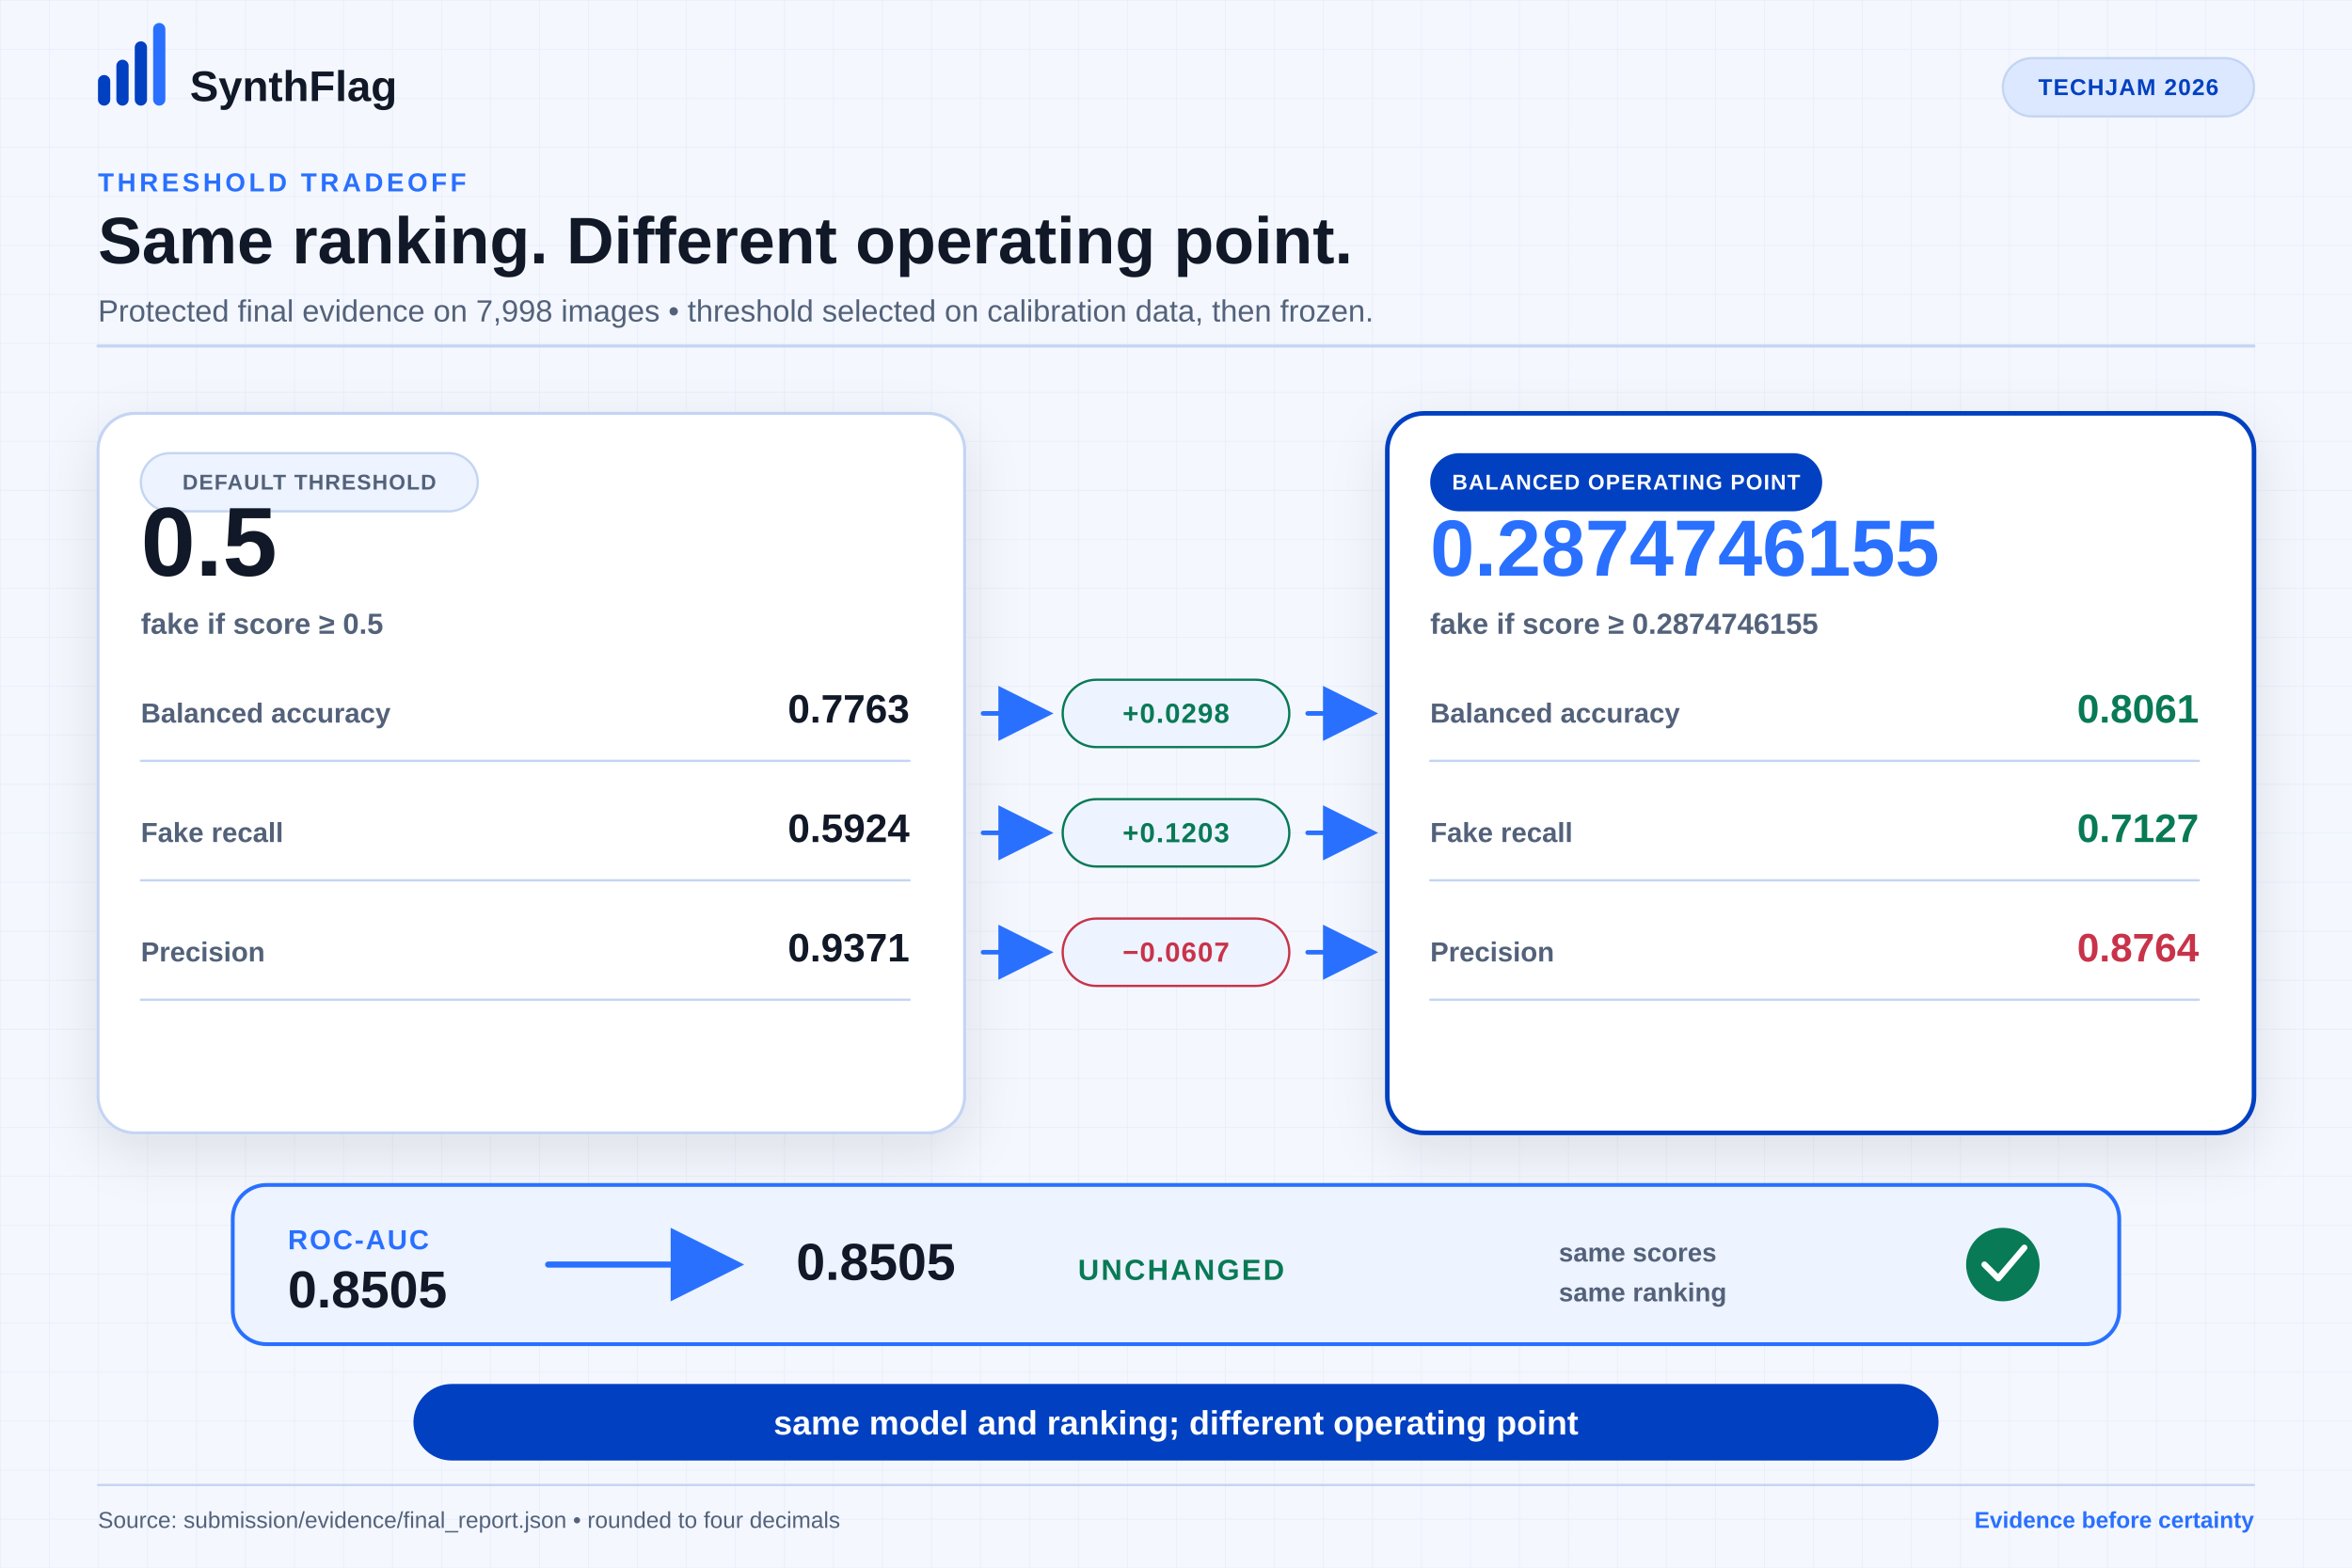
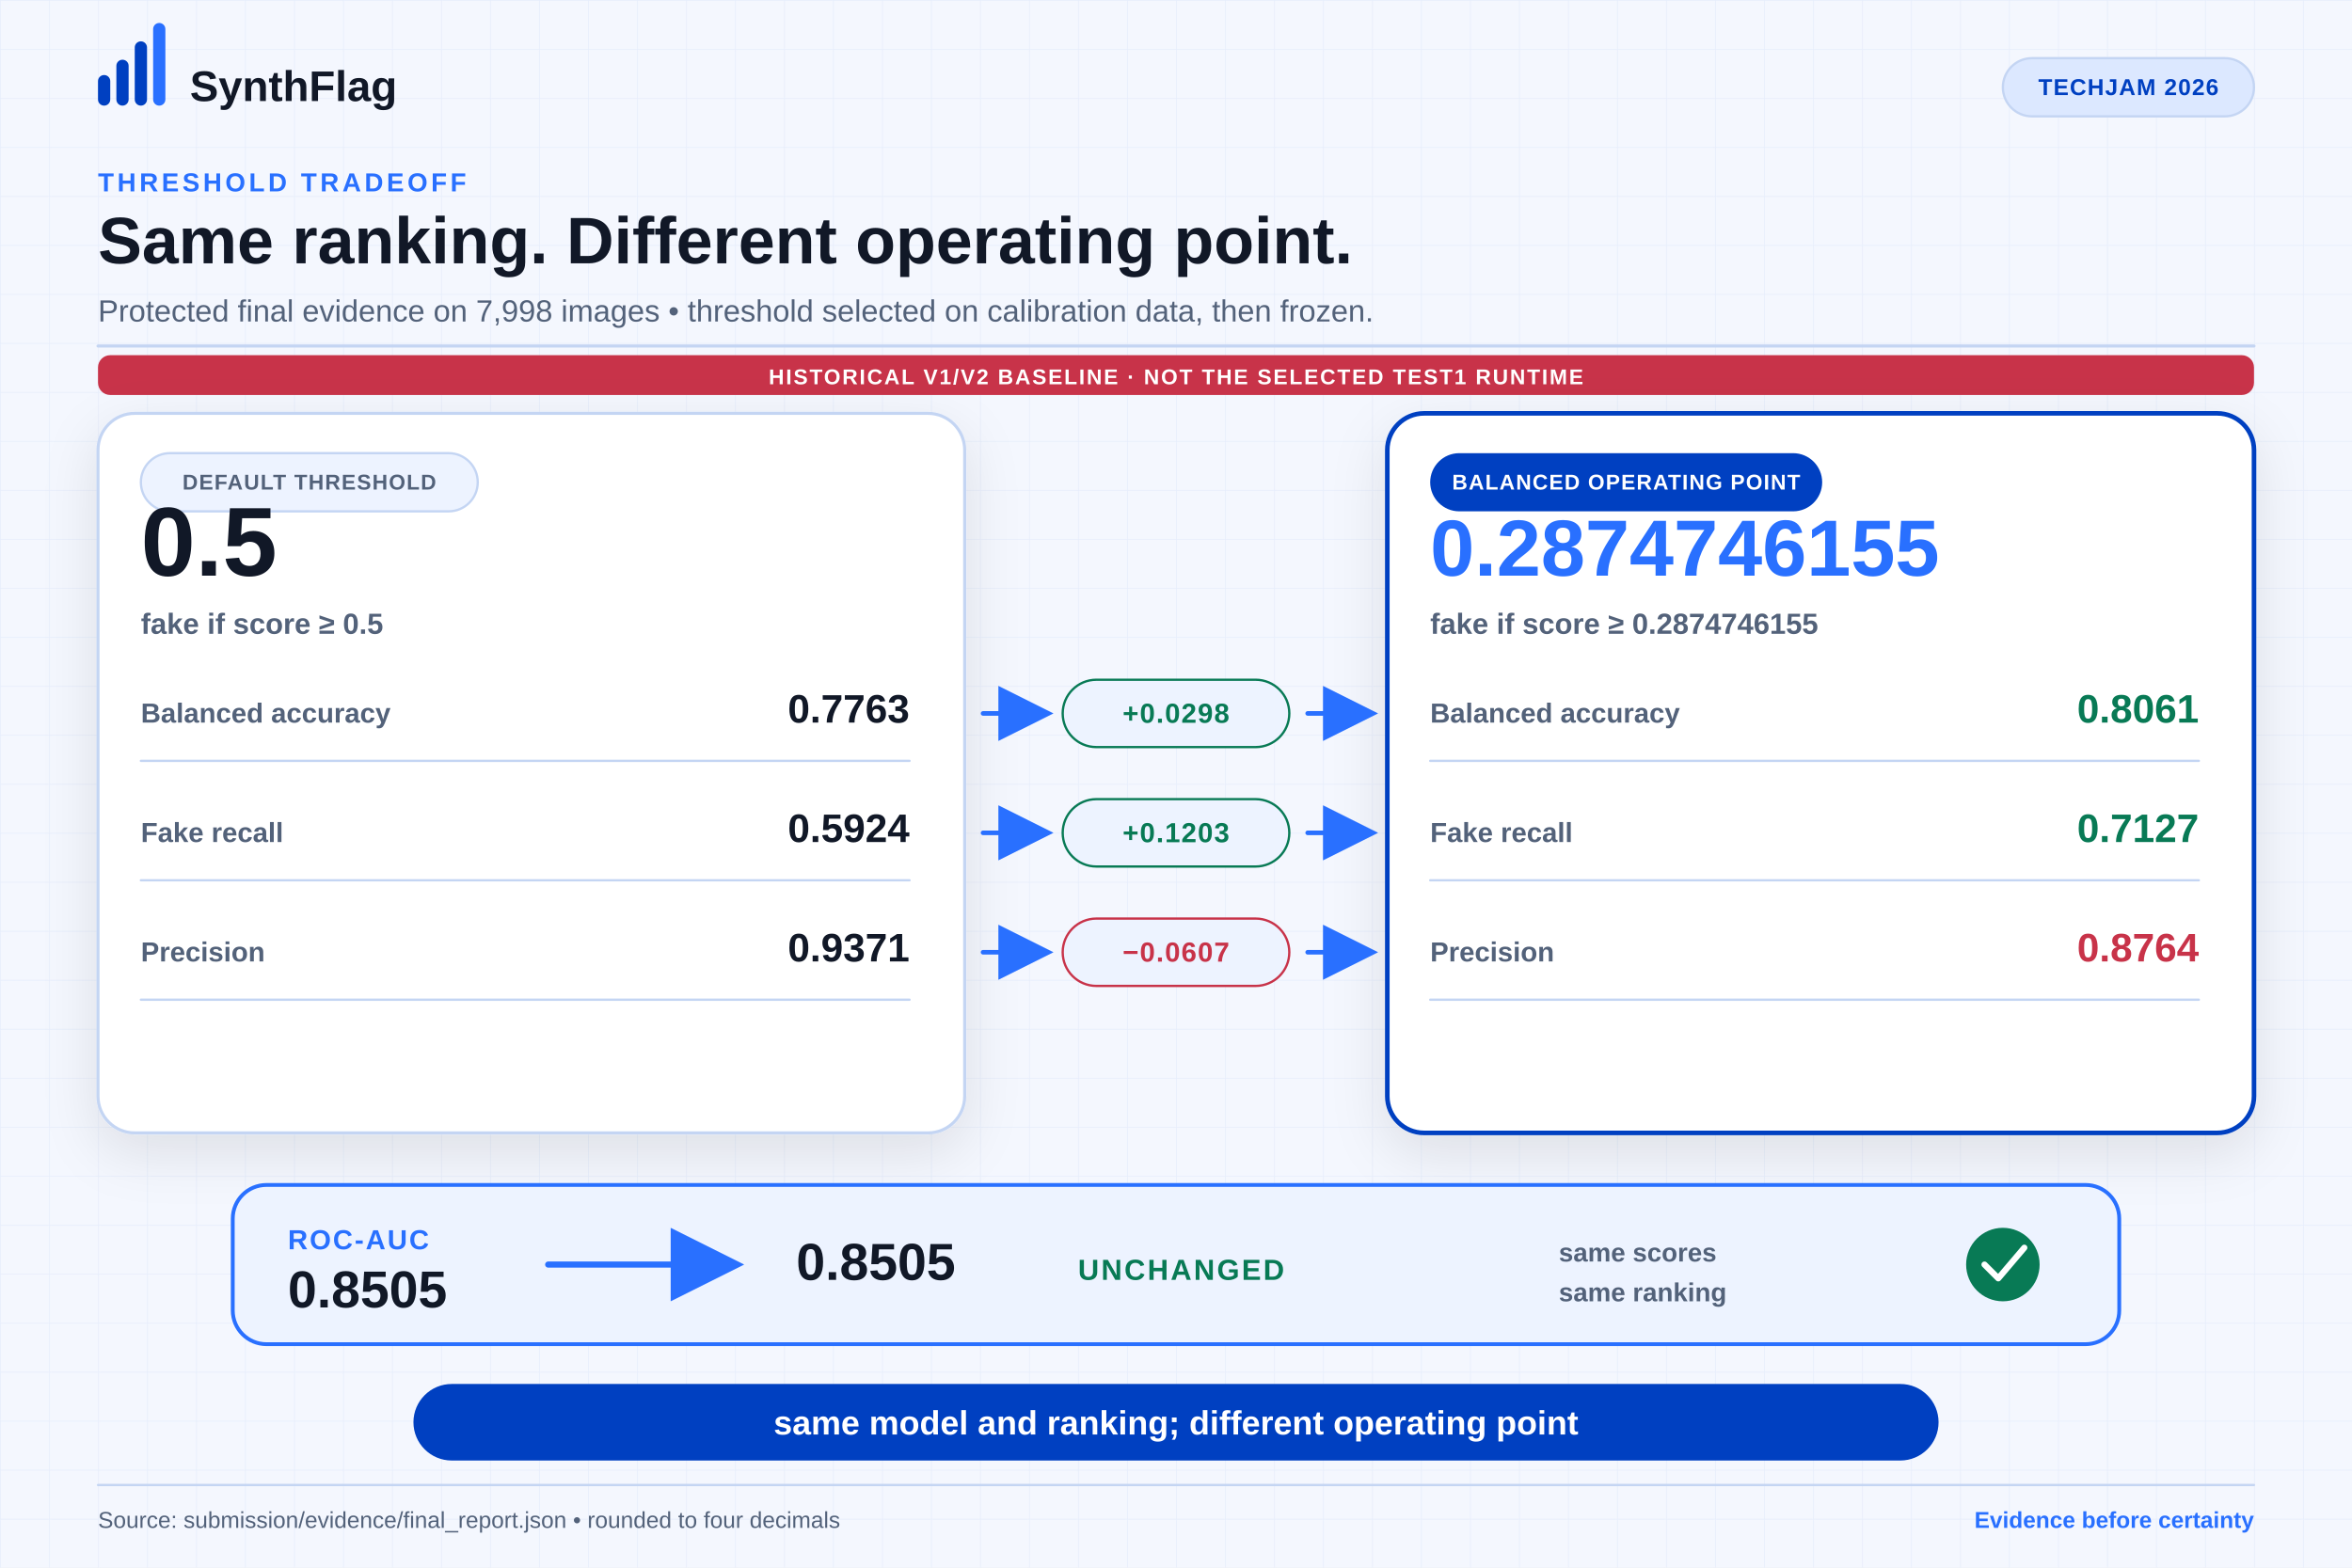
<svg xmlns="http://www.w3.org/2000/svg" width="1536" height="1024" viewBox="0 0 1536 1024" role="img" aria-labelledby="title desc">
  <defs>
    <pattern id="grid" width="32" height="32" patternUnits="userSpaceOnUse">
      <path d="M 32 0 L 0 0 0 32" fill="none" stroke="#DDE7FA" stroke-width="1" opacity="0.55" />
    </pattern>
    <filter id="shadow" x="-20%" y="-20%" width="140%" height="140%">
      <feDropShadow dx="0" dy="12" stdDeviation="18" flood-color="#000000" flood-opacity="0.1" />
    </filter>
    <marker id="arrow" markerWidth="12" markerHeight="12" refX="10" refY="6" orient="auto" markerUnits="strokeWidth">
      <path d="M0,0 L12,6 L0,12 Z" fill="#2970FF" />
    </marker>
  </defs>
  <rect width="1536" height="1024" fill="#F4F7FE" />
  <rect width="1536" height="1024" fill="url(#grid)" />
  <rect x="64" y="49" width="8" height="20" rx="4" fill="#0040C1" />
  <rect x="76" y="39" width="8" height="30" rx="4" fill="#0040C1" />
  <rect x="88" y="27" width="8" height="42" rx="4" fill="#0040C1" />
  <rect x="100" y="15" width="8" height="54" rx="4" fill="#2970FF" />
  <text x="124" y="66" font-family="Instrument Sans, Poppins, Arial, sans-serif" font-size="28" font-weight="800" fill="#111827" text-anchor="start">SynthFlag</text>
  <rect x="1308" y="38" width="164" height="38" rx="19.0" fill="#DCE8FF" stroke="#C4D5F3" stroke-width="1.5" />
  <text x="1390.0" y="62.1" font-family="Instrument Sans, Poppins, Arial, sans-serif" font-size="15" font-weight="700" fill="#0040C1" text-anchor="middle" letter-spacing="0.7">TECHJAM 2026</text>
  <text x="64" y="125" font-family="Instrument Sans, Poppins, Arial, sans-serif" font-size="17" font-weight="800" fill="#2970FF" text-anchor="start" letter-spacing="2.2">THRESHOLD TRADEOFF</text>
  <text x="64" y="172" font-family="Instrument Sans, Poppins, Arial, sans-serif" font-size="43" font-weight="800" fill="#111827" text-anchor="start">Same ranking. Different operating point.</text>
  <text x="64" y="210" font-family="Instrument Sans, Poppins, Arial, sans-serif" font-size="20" font-weight="500" fill="#53627A" text-anchor="start">Protected final evidence on 7,998 images • threshold selected on calibration data, then frozen.</text>
  <line x1="64" y1="226" x2="1472" y2="226" stroke="#C4D5F3" stroke-width="2" stroke-linecap="round" />
+   <rect x="64" y="232" width="1408" height="26" rx="8" fill="#C83349" />
+   <text x="768" y="251" font-family="Instrument Sans, Poppins, Arial, sans-serif" font-size="14" font-weight="800" fill="#FFFFFF" text-anchor="middle" letter-spacing="1.1">HISTORICAL V1/V2 BASELINE · NOT THE SELECTED TEST1 RUNTIME</text>
  <rect x="64" y="270" width="566" height="470" rx="24" fill="#FFFFFF" stroke="#C4D5F3" stroke-width="2" filter="url(#shadow)" />
  <rect x="906" y="270" width="566" height="470" rx="24" fill="#FFFFFF" stroke="#0040C1" stroke-width="3" filter="url(#shadow)" />
  <rect x="92" y="296" width="220" height="38" rx="19.0" fill="#EDF3FF" stroke="#C4D5F3" stroke-width="1.5" />
  <text x="202.0" y="319.76" font-family="Instrument Sans, Poppins, Arial, sans-serif" font-size="14" font-weight="700" fill="#53627A" text-anchor="middle" letter-spacing="0.7">DEFAULT THRESHOLD</text>
  <text x="92" y="376" font-family="Instrument Sans, Poppins, Arial, sans-serif" font-size="64" font-weight="800" fill="#111827" text-anchor="start">0.5</text>
  <text x="92" y="414" font-family="Instrument Sans, Poppins, Arial, sans-serif" font-size="19" font-weight="600" fill="#53627A" text-anchor="start">fake if score ≥ 0.5</text>
  <rect x="934" y="296" width="256" height="38" rx="19.0" fill="#0040C1" />
  <text x="1062.0" y="319.76" font-family="Instrument Sans, Poppins, Arial, sans-serif" font-size="14" font-weight="700" fill="#FFFFFF" text-anchor="middle" letter-spacing="0.7">BALANCED OPERATING POINT</text>
  <text x="934" y="376" font-family="Instrument Sans, Poppins, Arial, sans-serif" font-size="52" font-weight="800" fill="#2970FF" text-anchor="start">0.2874746155</text>
  <text x="934" y="414" font-family="Instrument Sans, Poppins, Arial, sans-serif" font-size="19" font-weight="600" fill="#53627A" text-anchor="start">fake if score ≥ 0.2874746155</text>
  <text x="92" y="472" font-family="Instrument Sans, Poppins, Arial, sans-serif" font-size="18" font-weight="700" fill="#53627A" text-anchor="start">Balanced accuracy</text>
  <text x="594" y="472" font-family="Instrument Sans, Poppins, Arial, sans-serif" font-size="26" font-weight="800" fill="#111827" text-anchor="end">0.7763</text>
  <text x="934" y="472" font-family="Instrument Sans, Poppins, Arial, sans-serif" font-size="18" font-weight="700" fill="#53627A" text-anchor="start">Balanced accuracy</text>
  <text x="1436" y="472" font-family="Instrument Sans, Poppins, Arial, sans-serif" font-size="26" font-weight="800" fill="#087A55" text-anchor="end">0.8061</text>
  <line x1="92" y1="497" x2="594" y2="497" stroke="#C4D5F3" stroke-width="1.5" stroke-linecap="round" />
  <line x1="934" y1="497" x2="1436" y2="497" stroke="#C4D5F3" stroke-width="1.5" stroke-linecap="round" />
  <rect x="694" y="444" width="148" height="44" rx="22.0" fill="#EDF3FF" stroke="#087A55" stroke-width="1.5" />
  <text x="768.0" y="472.12" font-family="Instrument Sans, Poppins, Arial, sans-serif" font-size="18" font-weight="700" fill="#087A55" text-anchor="middle" letter-spacing="0.7">+0.0298</text>
  <line x1="642" y1="466" x2="682" y2="466" stroke="#2970FF" stroke-width="3" stroke-linecap="round" marker-end="url(#arrow)" />
  <line x1="854" y1="466" x2="894" y2="466" stroke="#2970FF" stroke-width="3" stroke-linecap="round" marker-end="url(#arrow)" />
  <text x="92" y="550" font-family="Instrument Sans, Poppins, Arial, sans-serif" font-size="18" font-weight="700" fill="#53627A" text-anchor="start">Fake recall</text>
  <text x="594" y="550" font-family="Instrument Sans, Poppins, Arial, sans-serif" font-size="26" font-weight="800" fill="#111827" text-anchor="end">0.5924</text>
  <text x="934" y="550" font-family="Instrument Sans, Poppins, Arial, sans-serif" font-size="18" font-weight="700" fill="#53627A" text-anchor="start">Fake recall</text>
  <text x="1436" y="550" font-family="Instrument Sans, Poppins, Arial, sans-serif" font-size="26" font-weight="800" fill="#087A55" text-anchor="end">0.7127</text>
  <line x1="92" y1="575" x2="594" y2="575" stroke="#C4D5F3" stroke-width="1.5" stroke-linecap="round" />
  <line x1="934" y1="575" x2="1436" y2="575" stroke="#C4D5F3" stroke-width="1.5" stroke-linecap="round" />
  <rect x="694" y="522" width="148" height="44" rx="22.0" fill="#EDF3FF" stroke="#087A55" stroke-width="1.5" />
  <text x="768.0" y="550.12" font-family="Instrument Sans, Poppins, Arial, sans-serif" font-size="18" font-weight="700" fill="#087A55" text-anchor="middle" letter-spacing="0.7">+0.1203</text>
  <line x1="642" y1="544" x2="682" y2="544" stroke="#2970FF" stroke-width="3" stroke-linecap="round" marker-end="url(#arrow)" />
  <line x1="854" y1="544" x2="894" y2="544" stroke="#2970FF" stroke-width="3" stroke-linecap="round" marker-end="url(#arrow)" />
  <text x="92" y="628" font-family="Instrument Sans, Poppins, Arial, sans-serif" font-size="18" font-weight="700" fill="#53627A" text-anchor="start">Precision</text>
  <text x="594" y="628" font-family="Instrument Sans, Poppins, Arial, sans-serif" font-size="26" font-weight="800" fill="#111827" text-anchor="end">0.9371</text>
  <text x="934" y="628" font-family="Instrument Sans, Poppins, Arial, sans-serif" font-size="18" font-weight="700" fill="#53627A" text-anchor="start">Precision</text>
  <text x="1436" y="628" font-family="Instrument Sans, Poppins, Arial, sans-serif" font-size="26" font-weight="800" fill="#C83349" text-anchor="end">0.8764</text>
  <line x1="92" y1="653" x2="594" y2="653" stroke="#C4D5F3" stroke-width="1.5" stroke-linecap="round" />
  <line x1="934" y1="653" x2="1436" y2="653" stroke="#C4D5F3" stroke-width="1.5" stroke-linecap="round" />
  <rect x="694" y="600" width="148" height="44" rx="22.0" fill="#EDF3FF" stroke="#C83349" stroke-width="1.5" />
  <text x="768.0" y="628.12" font-family="Instrument Sans, Poppins, Arial, sans-serif" font-size="18" font-weight="700" fill="#C83349" text-anchor="middle" letter-spacing="0.7">−0.0607</text>
  <line x1="642" y1="622" x2="682" y2="622" stroke="#2970FF" stroke-width="3" stroke-linecap="round" marker-end="url(#arrow)" />
  <line x1="854" y1="622" x2="894" y2="622" stroke="#2970FF" stroke-width="3" stroke-linecap="round" marker-end="url(#arrow)" />
  <rect x="152" y="774" width="1232" height="104" rx="22" fill="#EDF3FF" stroke="#2970FF" stroke-width="2.5" />
  <text x="188" y="816" font-family="Instrument Sans, Poppins, Arial, sans-serif" font-size="18" font-weight="800" fill="#2970FF" text-anchor="start" letter-spacing="1.2">ROC-AUC</text>
  <text x="188" y="854" font-family="Instrument Sans, Poppins, Arial, sans-serif" font-size="34" font-weight="800" fill="#111827" text-anchor="start">0.8505</text>
  <line x1="358" y1="826" x2="478" y2="826" stroke="#2970FF" stroke-width="4" stroke-linecap="round" marker-end="url(#arrow)" />
  <text x="520" y="836" font-family="Instrument Sans, Poppins, Arial, sans-serif" font-size="34" font-weight="800" fill="#111827" text-anchor="start">0.8505</text>
  <text x="704" y="836" font-family="Instrument Sans, Poppins, Arial, sans-serif" font-size="19" font-weight="800" fill="#087A55" text-anchor="start" letter-spacing="1.4">UNCHANGED</text>
  <text x="1018" y="824" font-family="Instrument Sans, Poppins, Arial, sans-serif" font-size="17" font-weight="600" fill="#53627A" text-anchor="start">same scores</text>
  <text x="1018" y="850" font-family="Instrument Sans, Poppins, Arial, sans-serif" font-size="17" font-weight="600" fill="#53627A" text-anchor="start">same ranking</text>
  <circle cx="1308" cy="826" r="24" fill="#087A55" />
  <path d="M1296 826 L1305 835 L1322 815" fill="none" stroke="#FFFFFF" stroke-width="4" stroke-linecap="round" stroke-linejoin="round" />
  <rect x="270" y="904" width="996" height="50" rx="25" fill="#0040C1" />
  <text x="768" y="937" font-family="Instrument Sans, Poppins, Arial, sans-serif" font-size="22" font-weight="800" fill="#FFFFFF" text-anchor="middle">same model and ranking; different operating point</text>
  <line x1="64" y1="970" x2="1472" y2="970" stroke="#C4D5F3" stroke-width="1.5" stroke-linecap="round" />
  <text x="64" y="998" font-family="Instrument Sans, Poppins, Arial, sans-serif" font-size="15" font-weight="500" fill="#53627A" text-anchor="start">Source: submission/evidence/final_report.json • rounded to four decimals</text>
  <text x="1472" y="998" font-family="Instrument Sans, Poppins, Arial, sans-serif" font-size="15" font-weight="700" fill="#2970FF" text-anchor="end">Evidence before certainty</text>
</svg>
